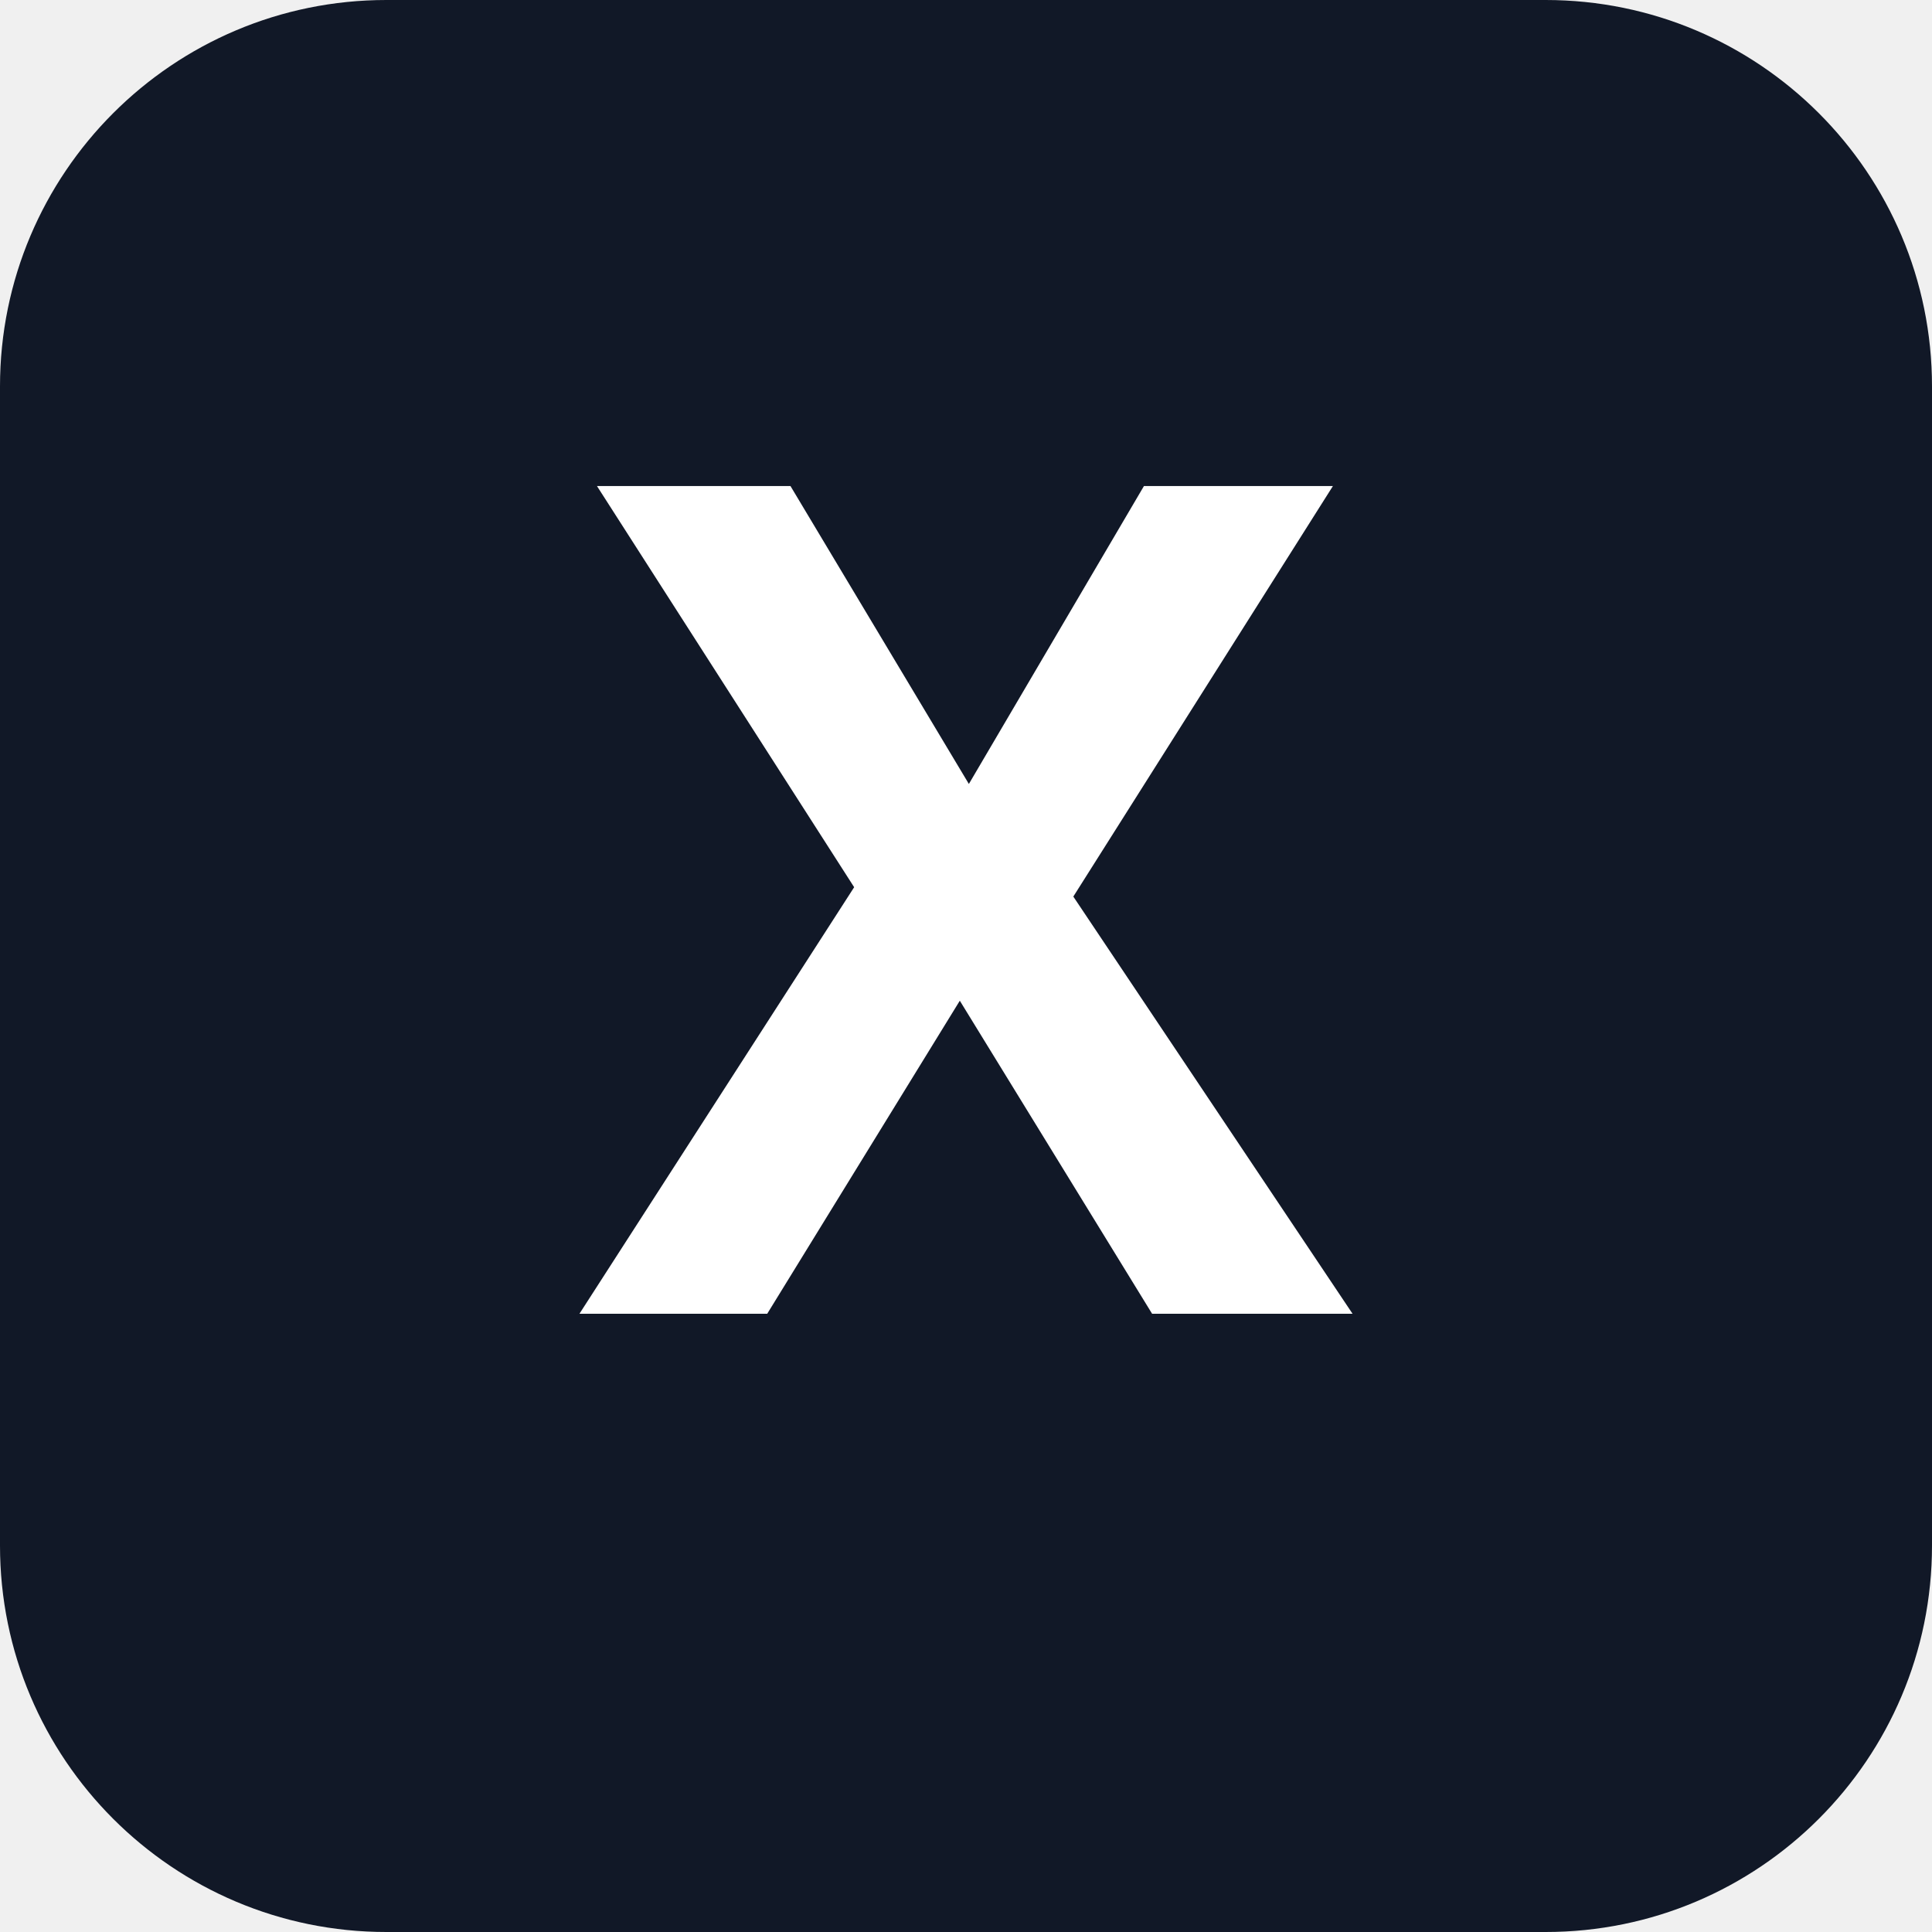
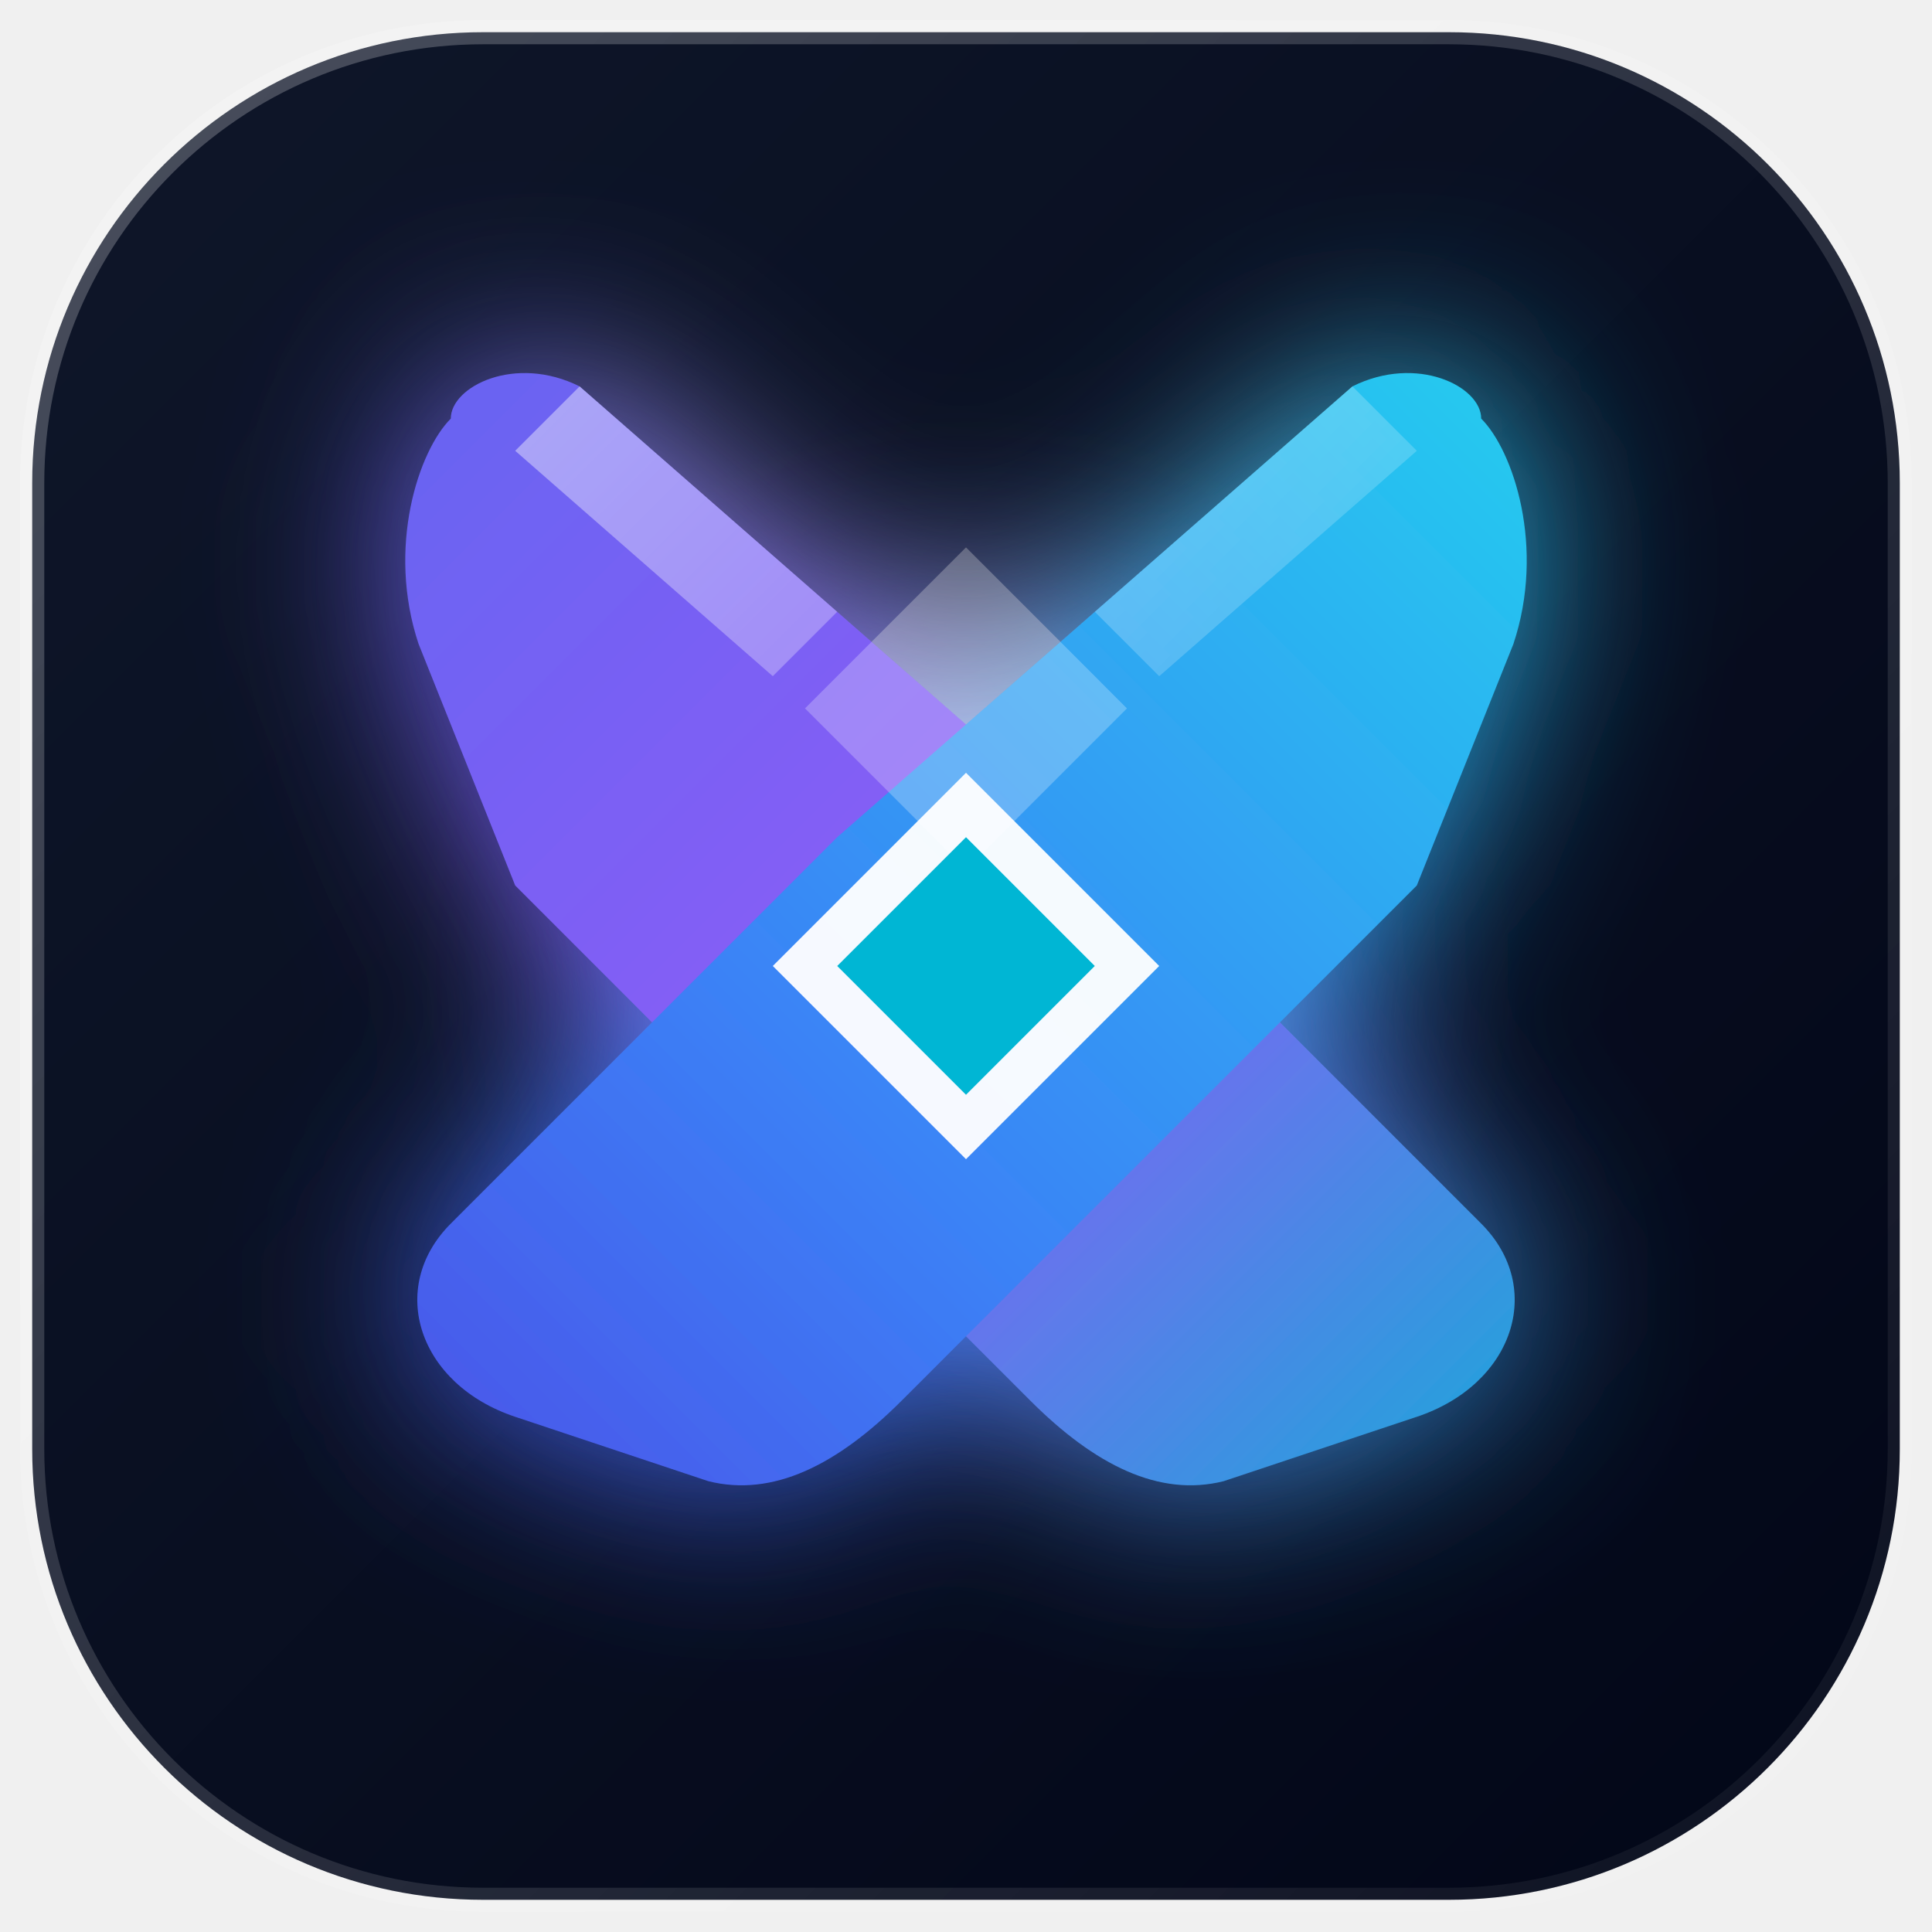
- <svg xmlns="http://www.w3.org/2000/svg" viewBox="0 0 100 100">
-   <rect width="100" height="100" rx="20" fill="#111827" />
-   <text x="50" y="68" font-size="60" text-anchor="middle" fill="white" font-family="system-ui,sans-serif" font-weight="700">X</text>
+ <svg xmlns="http://www.w3.org/2000/svg" viewBox="0 0 120 120" fill="none">
+   <defs>
+     <linearGradient id="bgGrad" x1="0" y1="0" x2="120" y2="120" gradientUnits="userSpaceOnUse">
+       <stop offset="0%" stop-color="#0F172A" />
+       <stop offset="100%" stop-color="#020617" />
+     </linearGradient>
+     <linearGradient id="wing1Grad" x1="20" y1="20" x2="100" y2="100" gradientUnits="userSpaceOnUse">
+       <stop offset="0%" stop-color="#6366F1" />
+       <stop offset="50%" stop-color="#8B5CF6" />
+       <stop offset="100%" stop-color="#06B6D4" />
+     </linearGradient>
+     <linearGradient id="wing2Grad" x1="100" y1="20" x2="20" y2="100" gradientUnits="userSpaceOnUse">
+       <stop offset="0%" stop-color="#22D3EE" />
+       <stop offset="60%" stop-color="#3B82F6" />
+       <stop offset="100%" stop-color="#4F46E5" />
+     </linearGradient>
+     <radialGradient id="coreGlow" cx="60" cy="60" r="35" gradientUnits="userSpaceOnUse">
+       <stop offset="0%" stop-color="#06B6D4" stop-opacity="0.6" />
+       <stop offset="60%" stop-color="#6366F1" stop-opacity="0.2" />
+       <stop offset="100%" stop-color="#0F172A" stop-opacity="0" />
+     </radialGradient>
+     <linearGradient id="shineGrad" x1="20" y1="20" x2="80" y2="80" gradientUnits="userSpaceOnUse">
+       <stop offset="0%" stop-color="#FFFFFF" stop-opacity="0.5" />
+       <stop offset="100%" stop-color="#FFFFFF" stop-opacity="0" />
+     </linearGradient>
+     <linearGradient id="borderGrad" x1="0" y1="0" x2="120" y2="120" gradientUnits="userSpaceOnUse">
+       <stop offset="0%" stop-color="rgba(255,255,255,0.25)" />
+       <stop offset="100%" stop-color="rgba(255,255,255,0.03)" />
+     </linearGradient>
+     <filter id="bloom" x="-20%" y="-20%" width="140%" height="140%">
+       <feGaussianBlur stdDeviation="6" result="blur" />
+       <feComposite in="SourceGraphic" in2="blur" operator="over" />
+     </filter>
+   </defs>
+   <rect x="2" y="2" width="116" height="116" rx="28" fill="url(#bgGrad)" stroke="url(#borderGrad)" stroke-width="1.5" />
+   <circle cx="60" cy="60" r="35" fill="url(#coreGlow)" />
+   <g filter="url(#bloom)">
+     <path d="M28 26 C28 24 32 22 36 24 L52 38 L68 52 L92 76 C96 80 94 86 88 88 L76 92 C72 93 68 91 64 87 L48 71 L32 55 L26 40 C24 34 26 28 28 26 Z" fill="url(#wing1Grad)" />
+     <path d="M92 26 C94 28 96 34 94 40 L88 55 L72 71 L56 87 C52 91 48 93 44 92 L32 88 C26 86 24 80 28 76 L52 52 L68 38 L84 24 C88 22 92 24 92 26 Z" fill="url(#wing2Grad)" />
+     <polygon points="60,34 50,44 60,54 70,44" fill="#FFFFFF" fill-opacity="0.25" />
+     <polygon points="60,48 48,60 60,72 72,60" fill="#FFFFFF" fill-opacity="0.95" />
+     <polygon points="60,52 52,60 60,68 68,60" fill="#06B6D4" />
+     <path d="M36 24 L52 38 L48 42 L32 28 Z" fill="url(#shineGrad)" />
+     <path d="M84 24 L68 38 L72 42 L88 28 Z" fill="url(#shineGrad)" />
+   </g>
</svg>
